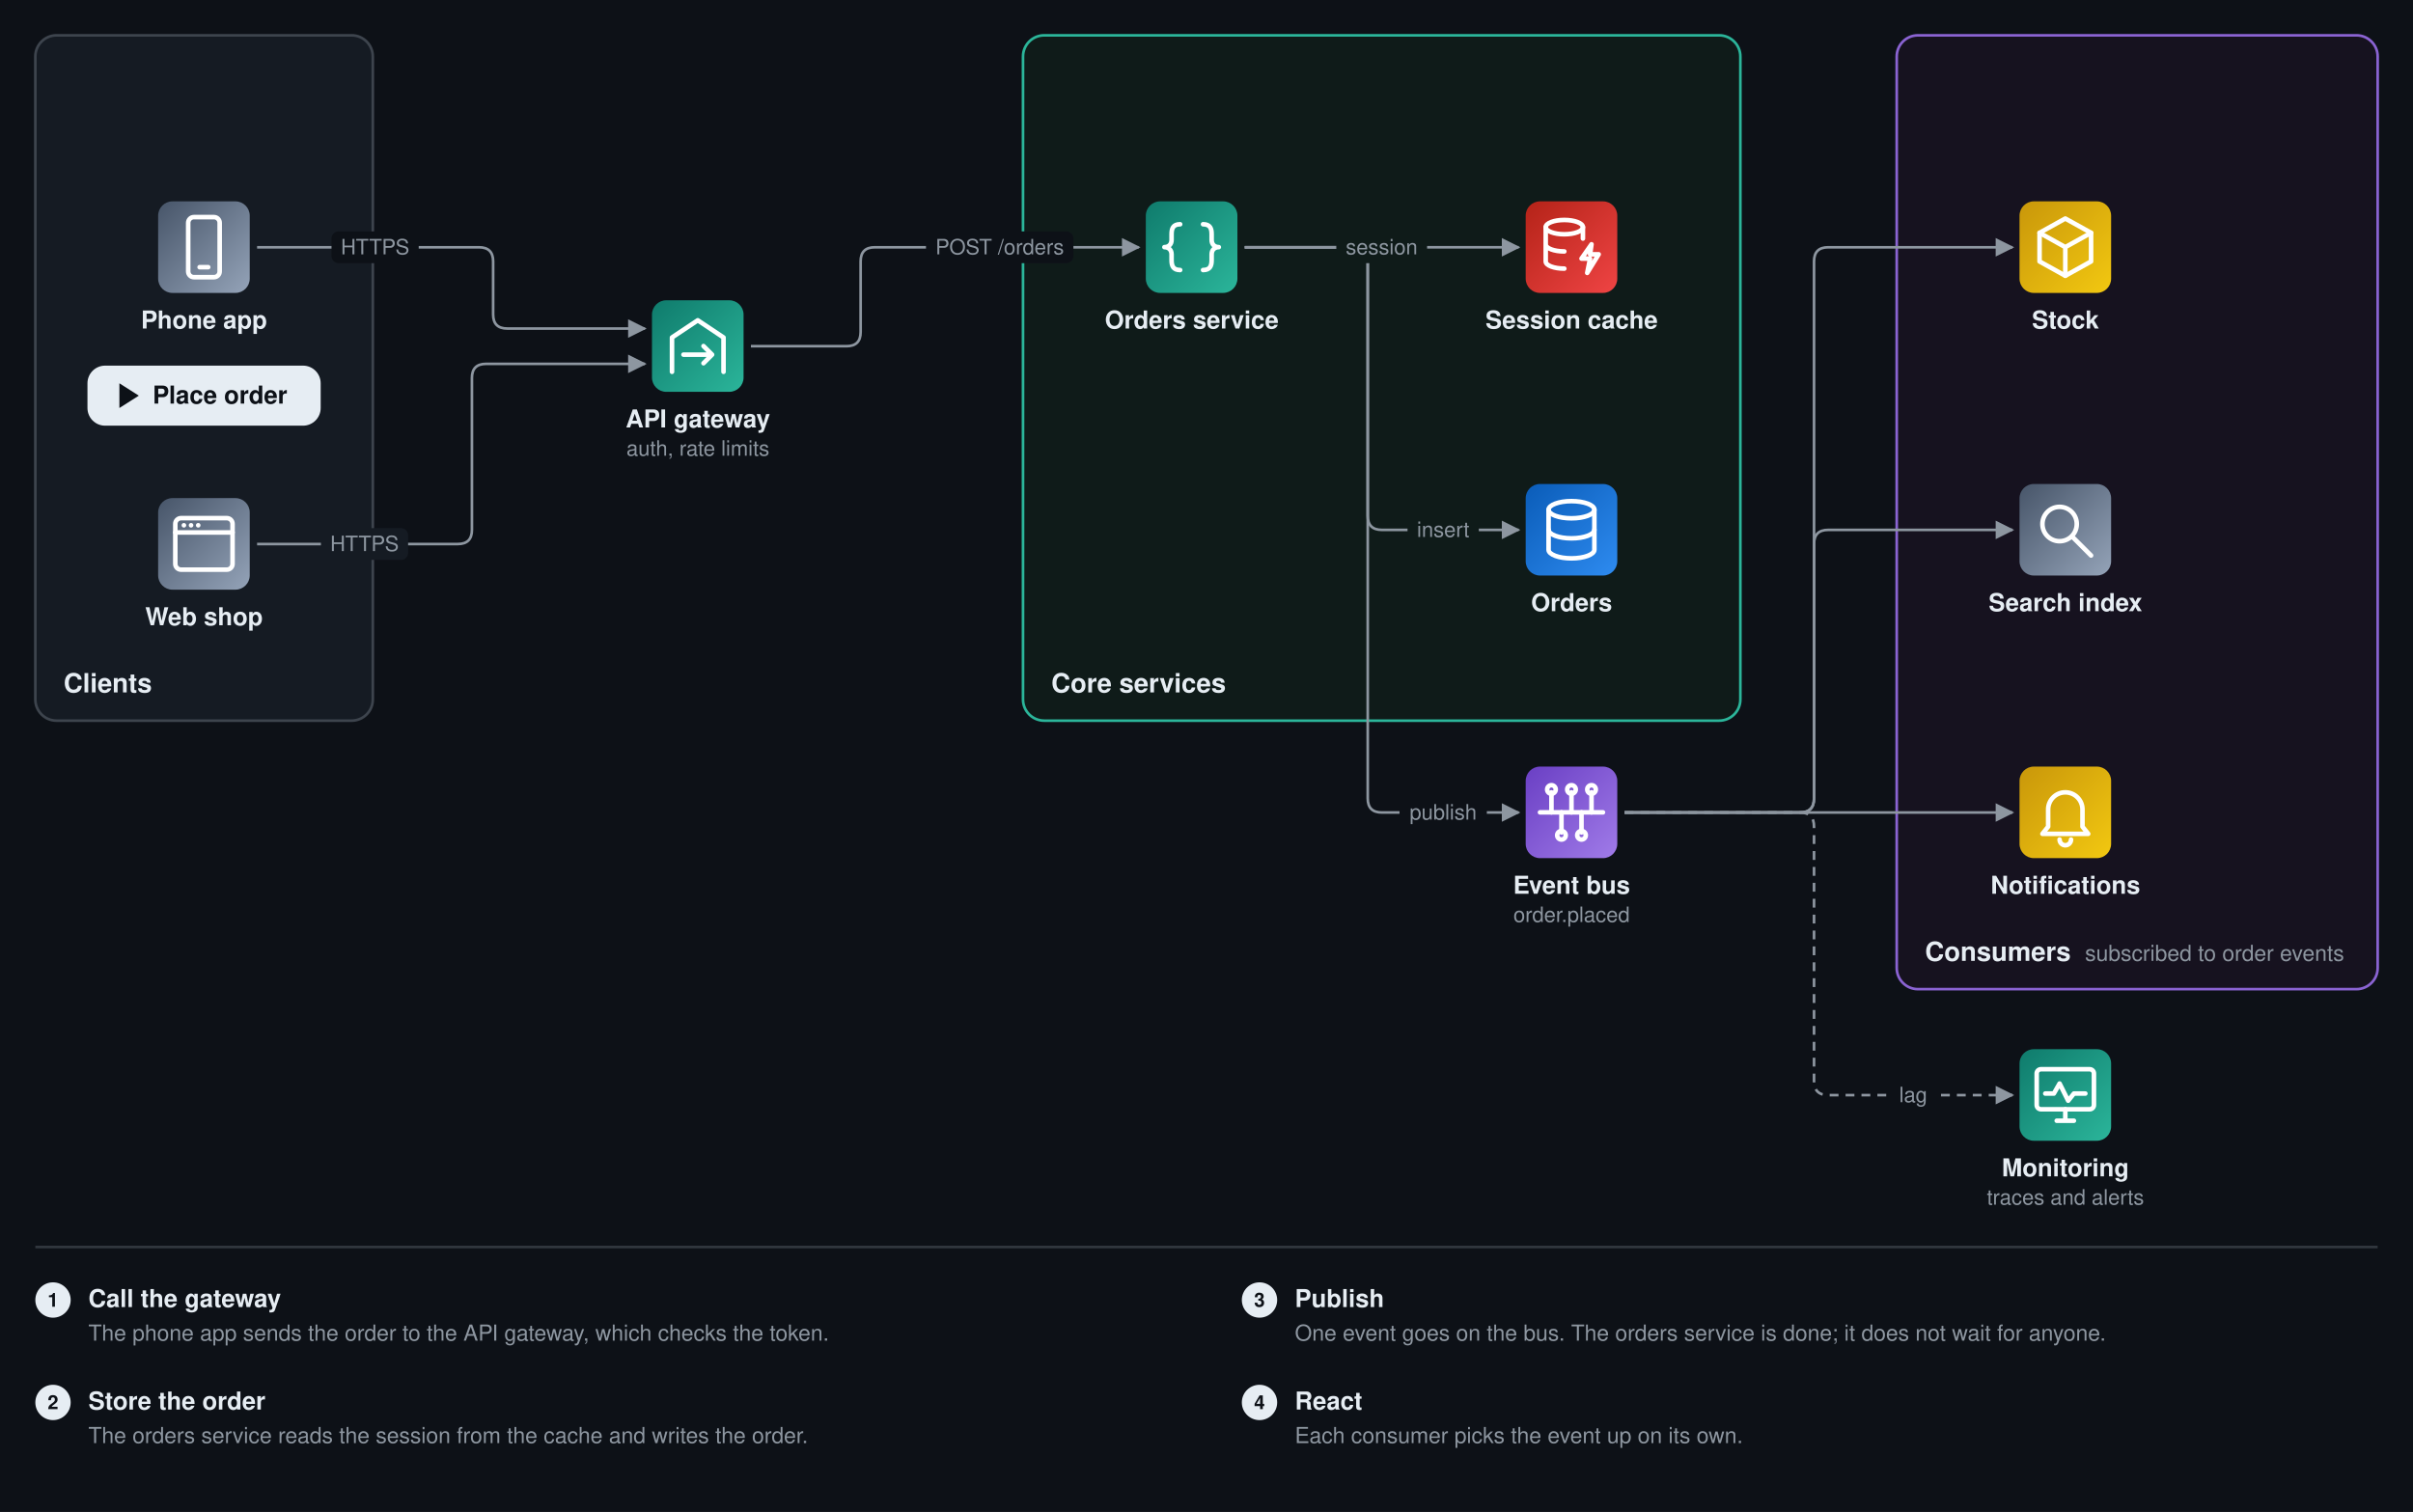
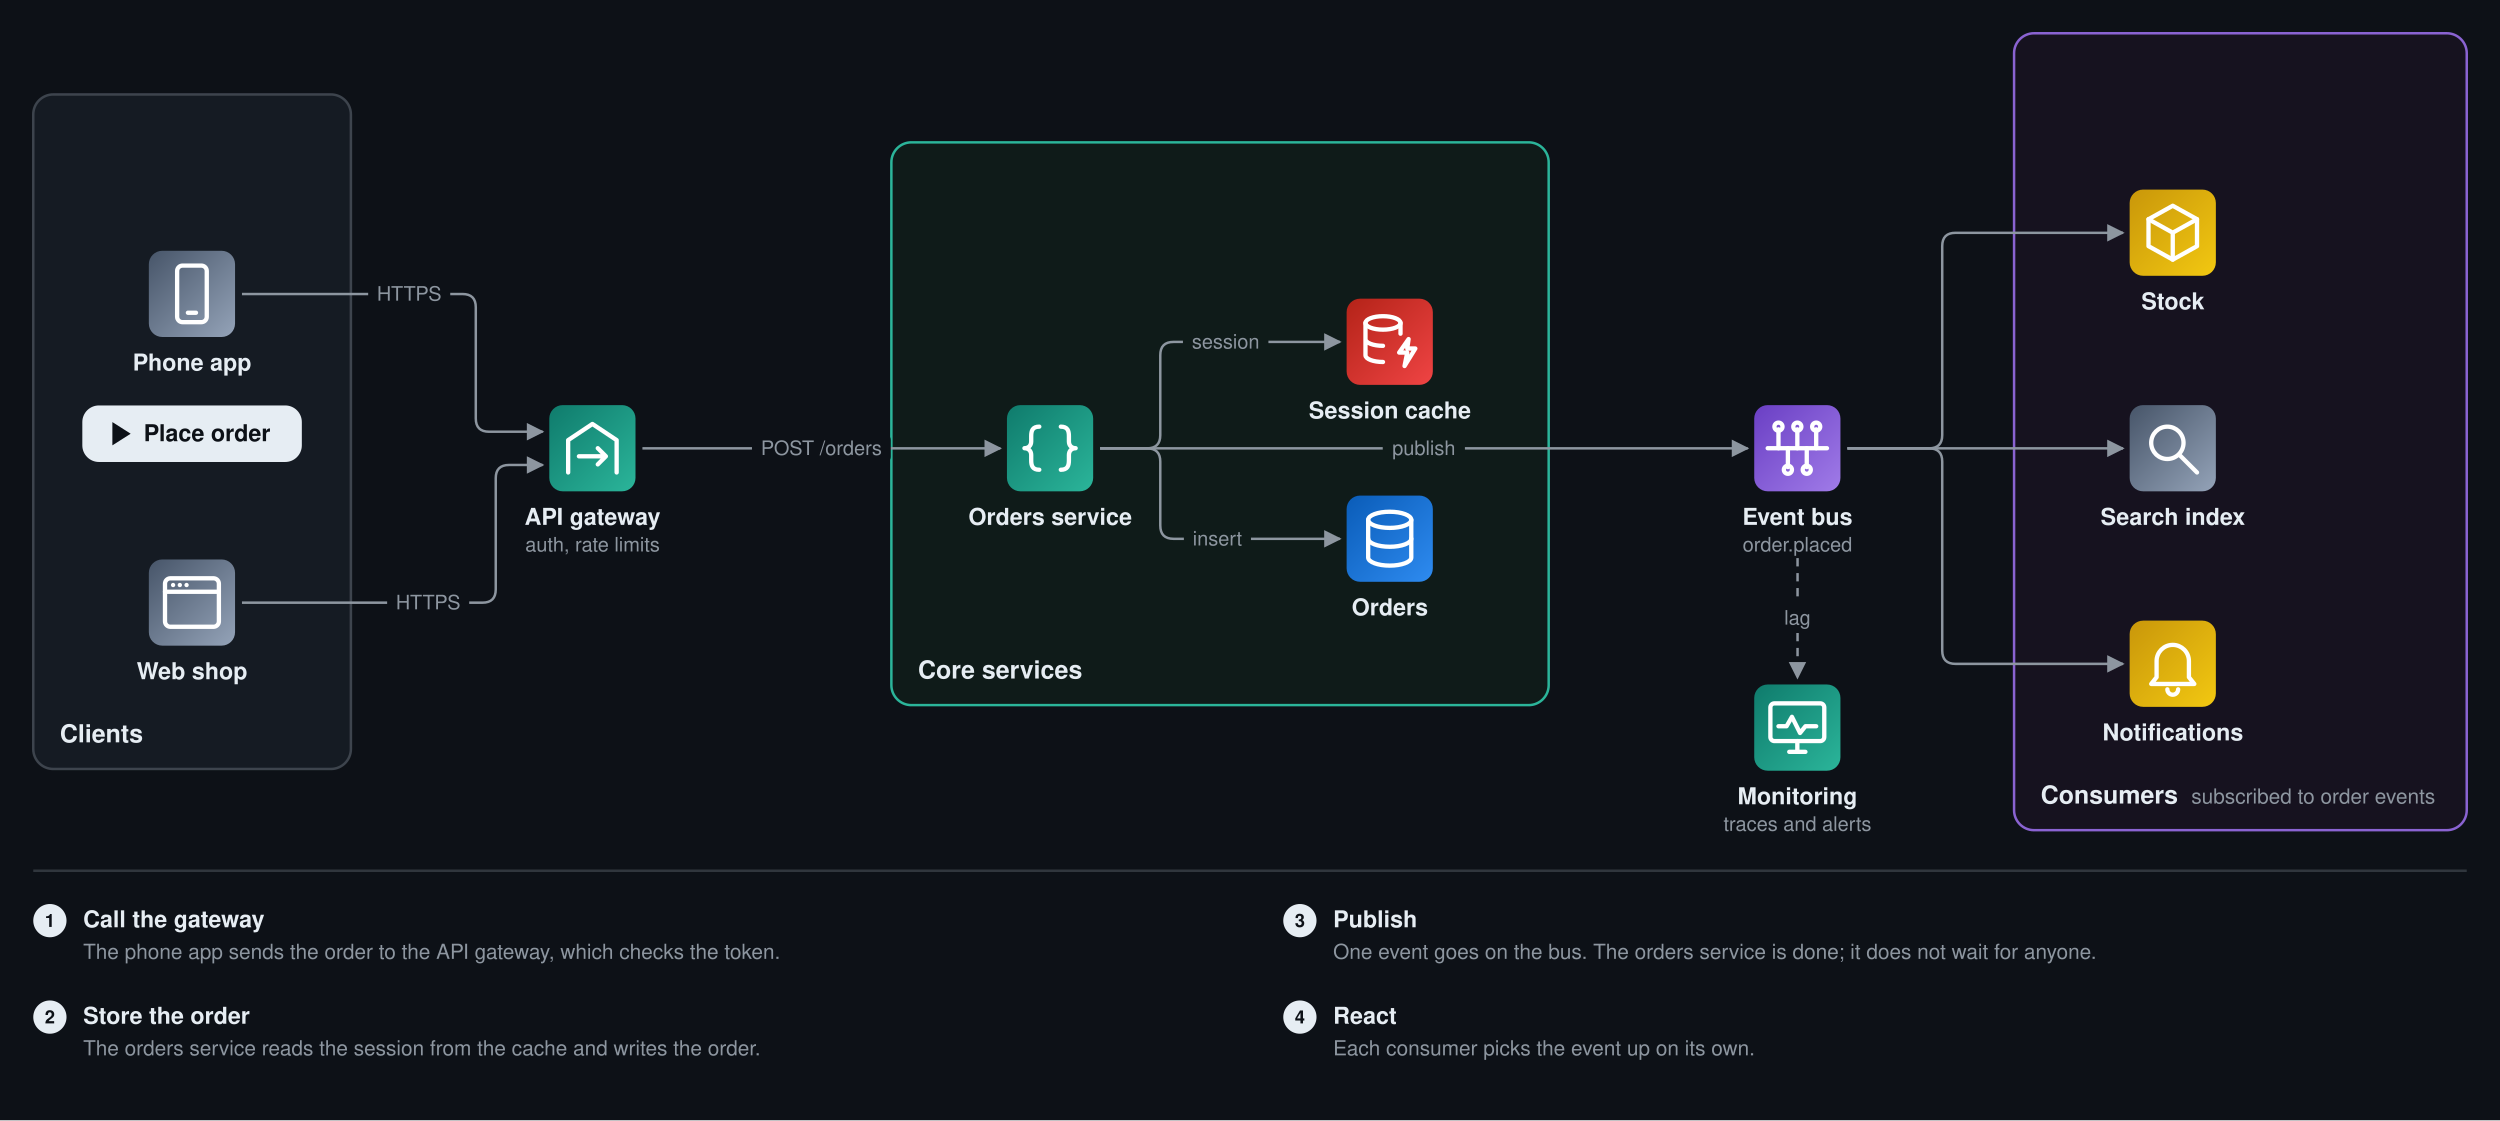
- <svg xmlns="http://www.w3.org/2000/svg" viewBox="-115.5 -140 1365.7 856" width="1365.7" height="856" font-family="-apple-system, BlinkMacSystemFont, 'Segoe UI', Helvetica, Arial, sans-serif" role="img" aria-labelledby="event-driven-dark-title" aria-describedby="event-driven-dark-desc">
+ <svg xmlns="http://www.w3.org/2000/svg" viewBox="-115.5 -140 1503.3 673.6" width="1503.3" height="673.6" font-family="-apple-system, BlinkMacSystemFont, 'Segoe UI', Helvetica, Arial, sans-serif" role="img" aria-labelledby="event-driven-dark-title" aria-describedby="event-driven-dark-desc">
  <defs>
    <linearGradient id="tile-amber" x1="0" y1="0" x2="1" y2="1">
      <stop offset="0" stop-color="#c9970a" />
      <stop offset="1" stop-color="#f2c811" />
    </linearGradient>
    <linearGradient id="tile-blue" x1="0" y1="0" x2="1" y2="1">
      <stop offset="0" stop-color="#0a5cb8" />
      <stop offset="1" stop-color="#2e8bf0" />
    </linearGradient>
    <linearGradient id="tile-red" x1="0" y1="0" x2="1" y2="1">
      <stop offset="0" stop-color="#b42318" />
      <stop offset="1" stop-color="#ef4444" />
    </linearGradient>
    <linearGradient id="tile-slate" x1="0" y1="0" x2="1" y2="1">
      <stop offset="0" stop-color="#475569" />
      <stop offset="1" stop-color="#94a3b8" />
    </linearGradient>
    <linearGradient id="tile-teal" x1="0" y1="0" x2="1" y2="1">
      <stop offset="0" stop-color="#0f7b6c" />
      <stop offset="1" stop-color="#2bb59a" />
    </linearGradient>
    <linearGradient id="tile-violet" x1="0" y1="0" x2="1" y2="1">
      <stop offset="0" stop-color="#6a3fc4" />
      <stop offset="1" stop-color="#a07be8" />
    </linearGradient>
  </defs>
-   <rect x="-115.5" y="-140" width="1365.7" height="856" fill="#0d1117" />
+   <rect x="-115.5" y="-140" width="1503.3" height="673.6" fill="#0d1117" />
  <g class="dg-body">
    <g class="grp" data-id="clients" id="g-clients">
-       <rect x="-95.5" y="-120" width="191" height="388" rx="12" stroke-width="1.5" fill="#151b23" stroke="#3d444d" />
-       <text class="gtitle" x="-79.5" y="252" font-size="15" font-weight="600" fill="#e6edf3">Clients</text>
+       <rect x="-95.5" y="-83.2" width="191" height="405.6" rx="12" stroke-width="1.5" fill="#151b23" stroke="#3d444d" />
+       <text class="gtitle" x="-79.5" y="306.4" font-size="15" font-weight="600" fill="#e6edf3">Clients</text>
    </g>
    <g class="grp" data-id="core" id="g-core">
-       <rect x="463.5" y="-120" width="406" height="388" rx="12" stroke-width="1.5" fill="#0f1b19" stroke="#2bb59a" />
-       <text class="gtitle" x="479.5" y="252" font-size="15" font-weight="600" fill="#e6edf3">Core services</text>
+       <rect x="420.5" y="-54.4" width="395.25" height="338.4" rx="12" stroke-width="1.5" fill="#0f1b19" stroke="#2bb59a" />
+       <text class="gtitle" x="436.5" y="268" font-size="15" font-weight="600" fill="#e6edf3">Core services</text>
    </g>
    <g class="grp" data-id="consumers" id="g-consumers">
-       <rect x="958" y="-120" width="272.2" height="540" rx="12" stroke-width="1.5" fill="#16121f" stroke="#8a63d2" />
-       <text class="gtitle" x="974" y="404" font-size="15" font-weight="600" fill="#e6edf3">Consumers<tspan class="gsub" dx="8" font-size="12.5" font-weight="400" fill="#8d96a0">subscribed to order events</tspan>
+       <rect x="1095.6" y="-120" width="272.2" height="479.2" rx="12" stroke-width="1.5" fill="#16121f" stroke="#8a63d2" />
+       <text class="gtitle" x="1111.6" y="343.2" font-size="15" font-weight="600" fill="#e6edf3">Consumers<tspan class="gsub" dx="8" font-size="12.5" font-weight="400" fill="#8d96a0">subscribed to order events</tspan>
      </text>
    </g>
    <g class="edge" id="e-mobile-_gateway" data-id="mobile-&gt;gateway" data-from="mobile" data-to="gateway">
-       <path class="base" d="M30 0 L155.6 0 Q163.6 0 163.6 8 L163.6 38 Q163.6 46 171.6 46 L249.5 46" fill="none" stroke-width="1.5" stroke="#8d96a0" />
-       <path class="head" d="M250.5 46L240 51.25L240 40.75z" fill="#8d96a0" />
+       <path class="base" d="M30 36.8 L162.6 36.8 Q170.6 36.8 170.6 44.8 L170.6 111.6 Q170.6 119.6 178.6 119.6 L210.8 119.6" fill="none" stroke-width="1.5" stroke="#8d96a0" />
+       <path class="head" d="M211.8 119.6L201.3 124.85L201.3 114.35z" fill="#8d96a0" />
    </g>
    <g class="edge" id="e-web-_gateway" data-id="web-&gt;gateway" data-from="web" data-to="gateway">
-       <path class="base" d="M30 168 L143.6 168 Q151.6 168 151.6 160 L151.6 74 Q151.6 66 159.6 66 L249.5 66" fill="none" stroke-width="1.5" stroke="#8d96a0" />
-       <path class="head" d="M250.5 66L240 71.25L240 60.75z" fill="#8d96a0" />
+       <path class="base" d="M30 222.4 L174.6 222.4 Q182.6 222.4 182.6 214.4 L182.6 147.6 Q182.6 139.6 190.6 139.6 L210.8 139.6" fill="none" stroke-width="1.5" stroke="#8d96a0" />
+       <path class="head" d="M211.8 139.6L201.3 144.85L201.3 134.35z" fill="#8d96a0" />
    </g>
    <g class="edge" id="e-gateway-_orders" data-id="gateway-&gt;orders" data-from="gateway" data-to="orders">
-       <path class="base" d="M309.5 56 L363.6 56 Q371.6 56 371.6 48 L371.6 8 Q371.6 0 379.6 0 L529 0" fill="none" stroke-width="1.5" stroke="#8d96a0" />
-       <path class="head" d="M530 0L519.5 5.25L519.5 -5.25z" fill="#8d96a0" />
+       <path class="base" d="M270.8 129.6 L486 129.6" fill="none" stroke-width="1.5" stroke="#8d96a0" />
+       <path class="head" d="M487 129.6L476.5 134.85L476.5 124.35z" fill="#8d96a0" />
    </g>
    <g class="edge" id="e-orders-_cache" data-id="orders-&gt;cache" data-from="orders" data-to="cache">
-       <path class="base" d="M589 0 L744 0" fill="none" stroke-width="1.5" stroke="#8d96a0" />
-       <path class="head" d="M745 0L734.5 5.25L734.5 -5.25z" fill="#8d96a0" />
+       <path class="base" d="M546 129.6 L574.2 129.6 Q582.2 129.6 582.2 121.6 L582.2 73.6 Q582.2 65.6 590.2 65.6 L690.2 65.6" fill="none" stroke-width="1.5" stroke="#8d96a0" />
+       <path class="head" d="M691.25 65.6L680.75 70.85L680.75 60.35z" fill="#8d96a0" />
    </g>
    <g class="edge" id="e-orders-_db" data-id="orders-&gt;db" data-from="orders" data-to="db">
-       <path class="base" d="M589 0 L650.6 0 Q658.6 0 658.6 8 L658.6 152 Q658.6 160 666.6 160 L744 160" fill="none" stroke-width="1.5" stroke="#8d96a0" />
-       <path class="head" d="M745 160L734.5 165.25L734.5 154.75z" fill="#8d96a0" />
+       <path class="base" d="M546 129.6 L574.2 129.6 Q582.2 129.6 582.2 137.6 L582.2 176 Q582.2 184 590.2 184 L690.2 184" fill="none" stroke-width="1.5" stroke="#8d96a0" />
+       <path class="head" d="M691.25 184L680.75 189.25L680.75 178.75z" fill="#8d96a0" />
    </g>
    <g class="edge" id="e-orders-_bus" data-id="orders-&gt;bus" data-from="orders" data-to="bus">
-       <path class="base" d="M589 0 L650.6 0 Q658.6 0 658.6 8 L658.6 312 Q658.6 320 666.6 320 L744 320" fill="none" stroke-width="1.5" stroke="#8d96a0" />
-       <path class="head" d="M745 320L734.5 325.25L734.5 314.75z" fill="#8d96a0" />
+       <path class="base" d="M546 129.6 L935.4 129.6" fill="none" stroke-width="1.5" stroke="#8d96a0" />
+       <path class="head" d="M936.35 129.6L925.85 134.85L925.85 124.35z" fill="#8d96a0" />
    </g>
    <g class="edge" id="e-bus-_stock" data-id="bus-&gt;stock" data-from="bus" data-to="stock">
-       <path class="base" d="M804 320 L903.2 320 Q911.2 320 911.2 312 L911.2 8 Q911.2 0 919.2 0 L1023.5 0" fill="none" stroke-width="1.5" stroke="#8d96a0" />
-       <path class="head" d="M1024.5 0L1014 5.25L1014 -5.25z" fill="#8d96a0" />
+       <path class="base" d="M995.4 129.6 L1044.4 129.6 Q1052.4 129.6 1052.4 121.6 L1052.4 8 Q1052.4 0 1060.4 0 L1161.1 0" fill="none" stroke-width="1.5" stroke="#8d96a0" />
+       <path class="head" d="M1162.1 0L1151.6 5.25L1151.6 -5.25z" fill="#8d96a0" />
    </g>
    <g class="edge" id="e-bus-_search" data-id="bus-&gt;search" data-from="bus" data-to="search">
-       <path class="base" d="M804 320 L903.2 320 Q911.2 320 911.2 312 L911.2 168 Q911.2 160 919.2 160 L1023.5 160" fill="none" stroke-width="1.5" stroke="#8d96a0" />
-       <path class="head" d="M1024.5 160L1014 165.25L1014 154.75z" fill="#8d96a0" />
+       <path class="base" d="M995.4 129.6 L1161.1 129.6" fill="none" stroke-width="1.5" stroke="#8d96a0" />
+       <path class="head" d="M1162.1 129.6L1151.6 134.85L1151.6 124.35z" fill="#8d96a0" />
    </g>
    <g class="edge" id="e-bus-_notify" data-id="bus-&gt;notify" data-from="bus" data-to="notify">
-       <path class="base" d="M804 320 L1023.5 320" fill="none" stroke-width="1.5" stroke="#8d96a0" />
-       <path class="head" d="M1024.5 320L1014 325.25L1014 314.75z" fill="#8d96a0" />
+       <path class="base" d="M995.4 129.6 L1044.4 129.6 Q1052.4 129.6 1052.4 137.6 L1052.4 251.2 Q1052.4 259.2 1060.4 259.2 L1161.1 259.2" fill="none" stroke-width="1.5" stroke="#8d96a0" />
+       <path class="head" d="M1162.1 259.2L1151.6 264.45L1151.6 253.95z" fill="#8d96a0" />
    </g>
    <g class="edge" id="e-bus-_monitor" data-id="bus-&gt;monitor" data-from="bus" data-to="monitor">
-       <path class="base" d="M804 320 L903.2 320 Q911.2 320 911.2 328 L911.2 472 Q911.2 480 919.2 480 L1023.5 480" fill="none" stroke-width="1.5" stroke-dasharray="5 4" stroke="#8d96a0" />
-       <path class="head" d="M1024.5 480L1014 485.25L1014 474.75z" fill="#8d96a0" />
+       <path class="base" d="M965.4 195.6 L965.4 267.6" fill="none" stroke-width="1.5" stroke-dasharray="5 4" stroke="#8d96a0" />
+       <path class="head" d="M965.35 268.6L960.1 258.1L970.6 258.1z" fill="#8d96a0" />
    </g>
    <g class="labels">
      <g class="elab" data-edge="mobile-&gt;gateway">
-         <rect x="72.13" y="-9" width="49.35" height="18" rx="4" fill="#0d1117" />
-         <text class="elabel" x="96.8" y="4" font-size="12" text-anchor="middle" fill="#8d96a0">HTTPS</text>
+         <rect x="105.89" y="27.8" width="49.35" height="18" rx="4" fill="#0d1117" />
+         <text class="elabel" x="130.56" y="40.8" font-size="12" text-anchor="middle" fill="#8d96a0">HTTPS</text>
      </g>
      <g class="elab" data-edge="web-&gt;gateway">
-         <rect x="66.13" y="159" width="49.35" height="18" rx="4" fill="#151b23" />
-         <text class="elabel" x="90.8" y="172" font-size="12" text-anchor="middle" fill="#8d96a0">HTTPS</text>
+         <rect x="117.29" y="213.4" width="49.35" height="18" rx="4" fill="#0d1117" />
+         <text class="elabel" x="141.96" y="226.4" font-size="12" text-anchor="middle" fill="#8d96a0">HTTPS</text>
      </g>
      <g class="elab" data-edge="gateway-&gt;orders">
-         <rect x="408.58" y="-9" width="83.44" height="18" rx="4" fill="#0d1117" />
-         <text class="elabel" x="450.3" y="4" font-size="12" text-anchor="middle" fill="#8d96a0">POST /orders</text>
+         <rect x="336.68" y="120.6" width="83.44" height="18" rx="4" fill="#0d1117" />
+         <text class="elabel" x="378.4" y="133.6" font-size="12" text-anchor="middle" fill="#8d96a0">POST /orders</text>
      </g>
      <g class="elab" data-edge="orders-&gt;cache">
-         <rect x="640.81" y="-9" width="51.39" height="18" rx="4" fill="#0f1b19" />
-         <text class="elabel" x="666.5" y="4" font-size="12" text-anchor="middle" fill="#8d96a0">session</text>
+         <rect x="595.83" y="56.6" width="51.39" height="18" rx="4" fill="#0f1b19" />
+         <text class="elabel" x="621.53" y="69.6" font-size="12" text-anchor="middle" fill="#8d96a0">session</text>
      </g>
      <g class="elab" data-edge="orders-&gt;db">
-         <rect x="681.13" y="151" width="40.34" height="18" rx="4" fill="#0f1b19" />
-         <text class="elabel" x="701.3" y="164" font-size="12" text-anchor="middle" fill="#8d96a0">insert</text>
+         <rect x="596.39" y="175" width="40.34" height="18" rx="4" fill="#0f1b19" />
+         <text class="elabel" x="616.55" y="188" font-size="12" text-anchor="middle" fill="#8d96a0">insert</text>
      </g>
      <g class="elab" data-edge="orders-&gt;bus">
-         <rect x="676.6" y="311" width="49.41" height="18" rx="4" fill="#0d1117" />
-         <text class="elabel" x="701.3" y="324" font-size="12" text-anchor="middle" fill="#8d96a0">publish</text>
+         <rect x="715.97" y="120.6" width="49.41" height="18" rx="4" fill="#0f1b19" />
+         <text class="elabel" x="740.67" y="133.6" font-size="12" text-anchor="middle" fill="#8d96a0">publish</text>
      </g>
      <g class="elab" data-edge="bus-&gt;monitor">
-         <rect x="954" y="471" width="26.7" height="18" rx="4" fill="#0d1117" />
-         <text class="elabel" x="967.35" y="484" font-size="12" text-anchor="middle" fill="#8d96a0">lag</text>
+         <rect x="952" y="222.6" width="26.7" height="18" rx="4" fill="#0d1117" />
+         <text class="elabel" x="965.35" y="235.6" font-size="12" text-anchor="middle" fill="#8d96a0">lag</text>
      </g>
    </g>
    <g class="node" id="n-mobile" data-id="mobile">
-       <g class="tile" transform="translate(-26 -26) scale(0.81)">
+       <g class="tile" transform="translate(-26 10.8) scale(0.81)">
        <rect width="64" height="64" rx="10" fill="url(#tile-slate)" />
        <g class="glyph" fill="none" stroke="#fff" stroke-width="3.2" stroke-linecap="round" stroke-linejoin="round">
          <rect x="21" y="11" width="22" height="42" rx="4" />
          <path d="M29 46h6" />
        </g>
      </g>
-       <text class="ntitle" x="0" y="46" font-size="14" font-weight="600" text-anchor="middle" fill="#e6edf3">Phone app</text>
+       <text class="ntitle" x="0" y="82.8" font-size="14" font-weight="600" text-anchor="middle" fill="#e6edf3">Phone app</text>
      <g class="trigger" data-node="mobile" role="button" tabindex="0" aria-label="Place order: play the scenario" data-plays="order">
-         <rect class="btnbg" x="-66" y="67" width="132" height="34" rx="10" fill="#e6edf3" />
-         <path class="btnicon" d="M-47.93 77l11 7-11 7z" fill="#0d1117" />
-         <text class="btntext" x="9" y="88.5" font-size="14" font-weight="600" text-anchor="middle" fill="#0d1117">Place order</text>
+         <rect class="btnbg" x="-66" y="103.8" width="132" height="34" rx="10" fill="#e6edf3" />
+         <path class="btnicon" d="M-47.93 113.8l11 7-11 7z" fill="#0d1117" />
+         <text class="btntext" x="9" y="125.3" font-size="14" font-weight="600" text-anchor="middle" fill="#0d1117">Place order</text>
      </g>
    </g>
    <g class="node" id="n-web" data-id="web">
-       <g class="tile" transform="translate(-26 142) scale(0.81)">
+       <g class="tile" transform="translate(-26 196.4) scale(0.81)">
        <rect width="64" height="64" rx="10" fill="url(#tile-slate)" />
        <g class="glyph" fill="none" stroke="#fff" stroke-width="3.2" stroke-linecap="round" stroke-linejoin="round">
          <rect x="12" y="14" width="40" height="36" rx="4" />
          <path d="M12 24h40M18 19h.01M23 19h.01M28 19h.01" />
        </g>
      </g>
-       <text class="ntitle" x="0" y="214" font-size="14" font-weight="600" text-anchor="middle" fill="#e6edf3">Web shop</text>
+       <text class="ntitle" x="0" y="268.4" font-size="14" font-weight="600" text-anchor="middle" fill="#e6edf3">Web shop</text>
    </g>
    <g class="node" id="n-orders" data-id="orders">
-       <g class="tile" transform="translate(533 -26) scale(0.81)">
+       <g class="tile" transform="translate(490 103.6) scale(0.81)">
        <rect width="64" height="64" rx="10" fill="url(#tile-teal)" />
        <g class="glyph" fill="none" stroke="#fff" stroke-width="3.2" stroke-linecap="round" stroke-linejoin="round">
          <path d="M24 16c-5 0-6 3-6 7v4c0 3-2 5-5 5 3 0 5 2 5 5v4c0 4 1 7 6 7" />
          <path d="M40 16c5 0 6 3 6 7v4c0 3 2 5 5 5-3 0-5 2-5 5v4c0 4-1 7-6 7" />
        </g>
      </g>
-       <text class="ntitle" x="559" y="46" font-size="14" font-weight="600" text-anchor="middle" fill="#e6edf3">Orders service</text>
+       <text class="ntitle" x="516" y="175.6" font-size="14" font-weight="600" text-anchor="middle" fill="#e6edf3">Orders service</text>
    </g>
    <g class="node" id="n-cache" data-id="cache">
-       <g class="tile" transform="translate(748 -26) scale(0.81)">
+       <g class="tile" transform="translate(694.25 39.6) scale(0.81)">
        <rect width="64" height="64" rx="10" fill="url(#tile-red)" />
        <g class="glyph" fill="none" stroke="#fff" stroke-width="3.2" stroke-linecap="round" stroke-linejoin="round">
          <ellipse cx="27" cy="18" rx="13" ry="5" />
          <path d="M14 18v24c0 2.8 5.8 5 13 5M40 18v8M14 30c0 2.8 5.8 5 13 5" />
          <path d="M46 30l-7 10h6l-2 10 8-13h-6z" />
        </g>
      </g>
-       <text class="ntitle" x="774" y="46" font-size="14" font-weight="600" text-anchor="middle" fill="#e6edf3">Session cache</text>
+       <text class="ntitle" x="720.25" y="111.6" font-size="14" font-weight="600" text-anchor="middle" fill="#e6edf3">Session cache</text>
    </g>
    <g class="node" id="n-db" data-id="db">
-       <g class="tile" transform="translate(748 134) scale(0.81)">
+       <g class="tile" transform="translate(694.25 158) scale(0.81)">
        <rect width="64" height="64" rx="10" fill="url(#tile-blue)" />
        <g class="glyph" fill="none" stroke="#fff" stroke-width="3.2" stroke-linecap="round" stroke-linejoin="round">
          <ellipse cx="32" cy="18" rx="16" ry="6" />
          <path d="M16 18v28c0 3.3 7.2 6 16 6s16-2.7 16-6V18" />
          <path d="M16 32c0 3.3 7.2 6 16 6s16-2.7 16-6" />
        </g>
      </g>
-       <text class="ntitle" x="774" y="206" font-size="14" font-weight="600" text-anchor="middle" fill="#e6edf3">Orders</text>
+       <text class="ntitle" x="720.25" y="230" font-size="14" font-weight="600" text-anchor="middle" fill="#e6edf3">Orders</text>
    </g>
    <g class="node" id="n-stock" data-id="stock">
-       <g class="tile" transform="translate(1027.5 -26) scale(0.81)">
+       <g class="tile" transform="translate(1165.1 -26) scale(0.81)">
        <rect width="64" height="64" rx="10" fill="url(#tile-amber)" />
        <g class="glyph" fill="none" stroke="#fff" stroke-width="3.2" stroke-linecap="round" stroke-linejoin="round">
          <path d="M32 12 50 22v20L32 52 14 42V22z" />
          <path d="M14 22l18 10 18-10M32 32v20" />
        </g>
      </g>
-       <text class="ntitle" x="1053.5" y="46" font-size="14" font-weight="600" text-anchor="middle" fill="#e6edf3">Stock</text>
+       <text class="ntitle" x="1191.1" y="46" font-size="14" font-weight="600" text-anchor="middle" fill="#e6edf3">Stock</text>
    </g>
    <g class="node" id="n-search" data-id="search">
-       <g class="tile" transform="translate(1027.5 134) scale(0.81)">
+       <g class="tile" transform="translate(1165.1 103.6) scale(0.81)">
        <rect width="64" height="64" rx="10" fill="url(#tile-slate)" />
        <g class="glyph" fill="none" stroke="#fff" stroke-width="3.2" stroke-linecap="round" stroke-linejoin="round">
          <circle cx="28" cy="28" r="12" />
          <path d="M37 37l13 13" />
        </g>
      </g>
-       <text class="ntitle" x="1053.5" y="206" font-size="14" font-weight="600" text-anchor="middle" fill="#e6edf3">Search index</text>
+       <text class="ntitle" x="1191.1" y="175.6" font-size="14" font-weight="600" text-anchor="middle" fill="#e6edf3">Search index</text>
    </g>
    <g class="node" id="n-notify" data-id="notify">
-       <g class="tile" transform="translate(1027.5 294) scale(0.81)">
+       <g class="tile" transform="translate(1165.1 233.2) scale(0.81)">
        <rect width="64" height="64" rx="10" fill="url(#tile-amber)" />
        <g class="glyph" fill="none" stroke="#fff" stroke-width="3.2" stroke-linecap="round" stroke-linejoin="round">
          <path d="M20 42V30a12 12 0 0 1 24 0v12l4 5H16z" />
          <path d="M28 51a4 4 0 0 0 8 0" />
        </g>
      </g>
-       <text class="ntitle" x="1053.5" y="366" font-size="14" font-weight="600" text-anchor="middle" fill="#e6edf3">Notifications</text>
+       <text class="ntitle" x="1191.1" y="305.2" font-size="14" font-weight="600" text-anchor="middle" fill="#e6edf3">Notifications</text>
    </g>
    <g class="node" id="n-gateway" data-id="gateway">
-       <g class="tile" transform="translate(253.5 30) scale(0.81)">
+       <g class="tile" transform="translate(214.8 103.6) scale(0.81)">
        <rect width="64" height="64" rx="10" fill="url(#tile-teal)" />
        <g class="glyph" fill="none" stroke="#fff" stroke-width="3.2" stroke-linecap="round" stroke-linejoin="round">
          <path d="M14 50V26l18-12 18 12v24" />
          <path d="M22 38h20M36 32l6 6-6 6" />
        </g>
      </g>
-       <text class="ntitle" x="279.5" y="102" font-size="14" font-weight="600" text-anchor="middle" fill="#e6edf3">API gateway</text>
-       <text class="nsub" x="279.5" y="118" font-size="12" text-anchor="middle" fill="#8d96a0">auth, rate limits</text>
+       <text class="ntitle" x="240.8" y="175.6" font-size="14" font-weight="600" text-anchor="middle" fill="#e6edf3">API gateway</text>
+       <text class="nsub" x="240.8" y="191.6" font-size="12" text-anchor="middle" fill="#8d96a0">auth, rate limits</text>
    </g>
    <g class="node" id="n-bus" data-id="bus">
-       <g class="tile" transform="translate(748 294) scale(0.81)">
+       <g class="tile" transform="translate(939.35 103.6) scale(0.81)">
        <rect width="64" height="64" rx="10" fill="url(#tile-violet)" />
        <g class="glyph" fill="none" stroke="#fff" stroke-width="3.2" stroke-linecap="round" stroke-linejoin="round">
          <path d="M10 32h44" />
          <path d="M18 18v14M32 18v14M46 18v14M25 46V32M39 46V32" />
          <circle cx="18" cy="16" r="3" />
          <circle cx="32" cy="16" r="3" />
          <circle cx="46" cy="16" r="3" />
          <circle cx="25" cy="48" r="3" />
          <circle cx="39" cy="48" r="3" />
        </g>
      </g>
-       <text class="ntitle" x="774" y="366" font-size="14" font-weight="600" text-anchor="middle" fill="#e6edf3">Event bus</text>
-       <text class="nsub" x="774" y="382" font-size="12" text-anchor="middle" fill="#8d96a0">order.placed</text>
+       <text class="ntitle" x="965.35" y="175.6" font-size="14" font-weight="600" text-anchor="middle" fill="#e6edf3">Event bus</text>
+       <text class="nsub" x="965.35" y="191.6" font-size="12" text-anchor="middle" fill="#8d96a0">order.placed</text>
    </g>
    <g class="node" id="n-monitor" data-id="monitor">
-       <g class="tile" transform="translate(1027.5 454) scale(0.81)">
+       <g class="tile" transform="translate(939.35 271.6) scale(0.81)">
        <rect width="64" height="64" rx="10" fill="url(#tile-teal)" />
        <g class="glyph" fill="none" stroke="#fff" stroke-width="3.2" stroke-linecap="round" stroke-linejoin="round">
          <rect x="12" y="14" width="40" height="28" rx="3" />
          <path d="M26 50h12M32 42v8" />
          <path d="M18 31h6l4-7 6 12 4-5h8" />
        </g>
      </g>
-       <text class="ntitle" x="1053.5" y="526" font-size="14" font-weight="600" text-anchor="middle" fill="#e6edf3">Monitoring</text>
-       <text class="nsub" x="1053.5" y="542" font-size="12" text-anchor="middle" fill="#8d96a0">traces and alerts</text>
+       <text class="ntitle" x="965.35" y="343.6" font-size="14" font-weight="600" text-anchor="middle" fill="#e6edf3">Monitoring</text>
+       <text class="nsub" x="965.35" y="359.6" font-size="12" text-anchor="middle" fill="#8d96a0">traces and alerts</text>
    </g>
  </g>
-   <line x1="-95.5" y1="566" x2="1230.2" y2="566" stroke-width="1.5" stroke="#30363d" />
-   <circle cx="-85.5" cy="596" r="10" fill="#e6edf3" />
-   <text x="-85.5" y="599.8" font-size="11" font-weight="600" text-anchor="middle" fill="#0d1117">1</text>
-   <text x="-65.5" y="600" font-size="14" font-weight="600" fill="#e6edf3">Call the gateway</text>
-   <text x="-65.5" y="619" font-size="12.5" fill="#8d96a0">The phone app sends the order to the API gateway, which checks the token.</text>
-   <circle cx="-85.5" cy="654" r="10" fill="#e6edf3" />
-   <text x="-85.5" y="657.8" font-size="11" font-weight="600" text-anchor="middle" fill="#0d1117">2</text>
-   <text x="-65.5" y="658" font-size="14" font-weight="600" fill="#e6edf3">Store the order</text>
-   <text x="-65.5" y="677" font-size="12.5" fill="#8d96a0">The orders service reads the session from the cache and writes the order.</text>
-   <circle cx="597.35" cy="596" r="10" fill="#e6edf3" />
-   <text x="597.35" y="599.8" font-size="11" font-weight="600" text-anchor="middle" fill="#0d1117">3</text>
-   <text x="617.35" y="600" font-size="14" font-weight="600" fill="#e6edf3">Publish</text>
-   <text x="617.35" y="619" font-size="12.5" fill="#8d96a0">One event goes on the bus. The orders service is done; it does not wait for anyone.</text>
-   <circle cx="597.35" cy="654" r="10" fill="#e6edf3" />
-   <text x="597.35" y="657.8" font-size="11" font-weight="600" text-anchor="middle" fill="#0d1117">4</text>
-   <text x="617.35" y="658" font-size="14" font-weight="600" fill="#e6edf3">React</text>
-   <text x="617.35" y="677" font-size="12.5" fill="#8d96a0">Each consumer picks the event up on its own.</text>
+   <line x1="-95.5" y1="383.6" x2="1367.8" y2="383.6" stroke-width="1.5" stroke="#30363d" />
+   <circle cx="-85.5" cy="413.6" r="10" fill="#e6edf3" />
+   <text x="-85.5" y="417.4" font-size="11" font-weight="600" text-anchor="middle" fill="#0d1117">1</text>
+   <text x="-65.5" y="417.6" font-size="14" font-weight="600" fill="#e6edf3">Call the gateway</text>
+   <text x="-65.5" y="436.6" font-size="12.5" fill="#8d96a0">The phone app sends the order to the API gateway, which checks the token.</text>
+   <circle cx="-85.5" cy="471.6" r="10" fill="#e6edf3" />
+   <text x="-85.5" y="475.4" font-size="11" font-weight="600" text-anchor="middle" fill="#0d1117">2</text>
+   <text x="-65.5" y="475.6" font-size="14" font-weight="600" fill="#e6edf3">Store the order</text>
+   <text x="-65.5" y="494.6" font-size="12.5" fill="#8d96a0">The orders service reads the session from the cache and writes the order.</text>
+   <circle cx="666.15" cy="413.6" r="10" fill="#e6edf3" />
+   <text x="666.15" y="417.4" font-size="11" font-weight="600" text-anchor="middle" fill="#0d1117">3</text>
+   <text x="686.15" y="417.6" font-size="14" font-weight="600" fill="#e6edf3">Publish</text>
+   <text x="686.15" y="436.6" font-size="12.5" fill="#8d96a0">One event goes on the bus. The orders service is done; it does not wait for anyone.</text>
+   <circle cx="666.15" cy="471.6" r="10" fill="#e6edf3" />
+   <text x="666.15" y="475.4" font-size="11" font-weight="600" text-anchor="middle" fill="#0d1117">4</text>
+   <text x="686.15" y="475.6" font-size="14" font-weight="600" fill="#e6edf3">React</text>
+   <text x="686.15" y="494.6" font-size="12.5" fill="#8d96a0">Each consumer picks the event up on its own.</text>
</svg>
